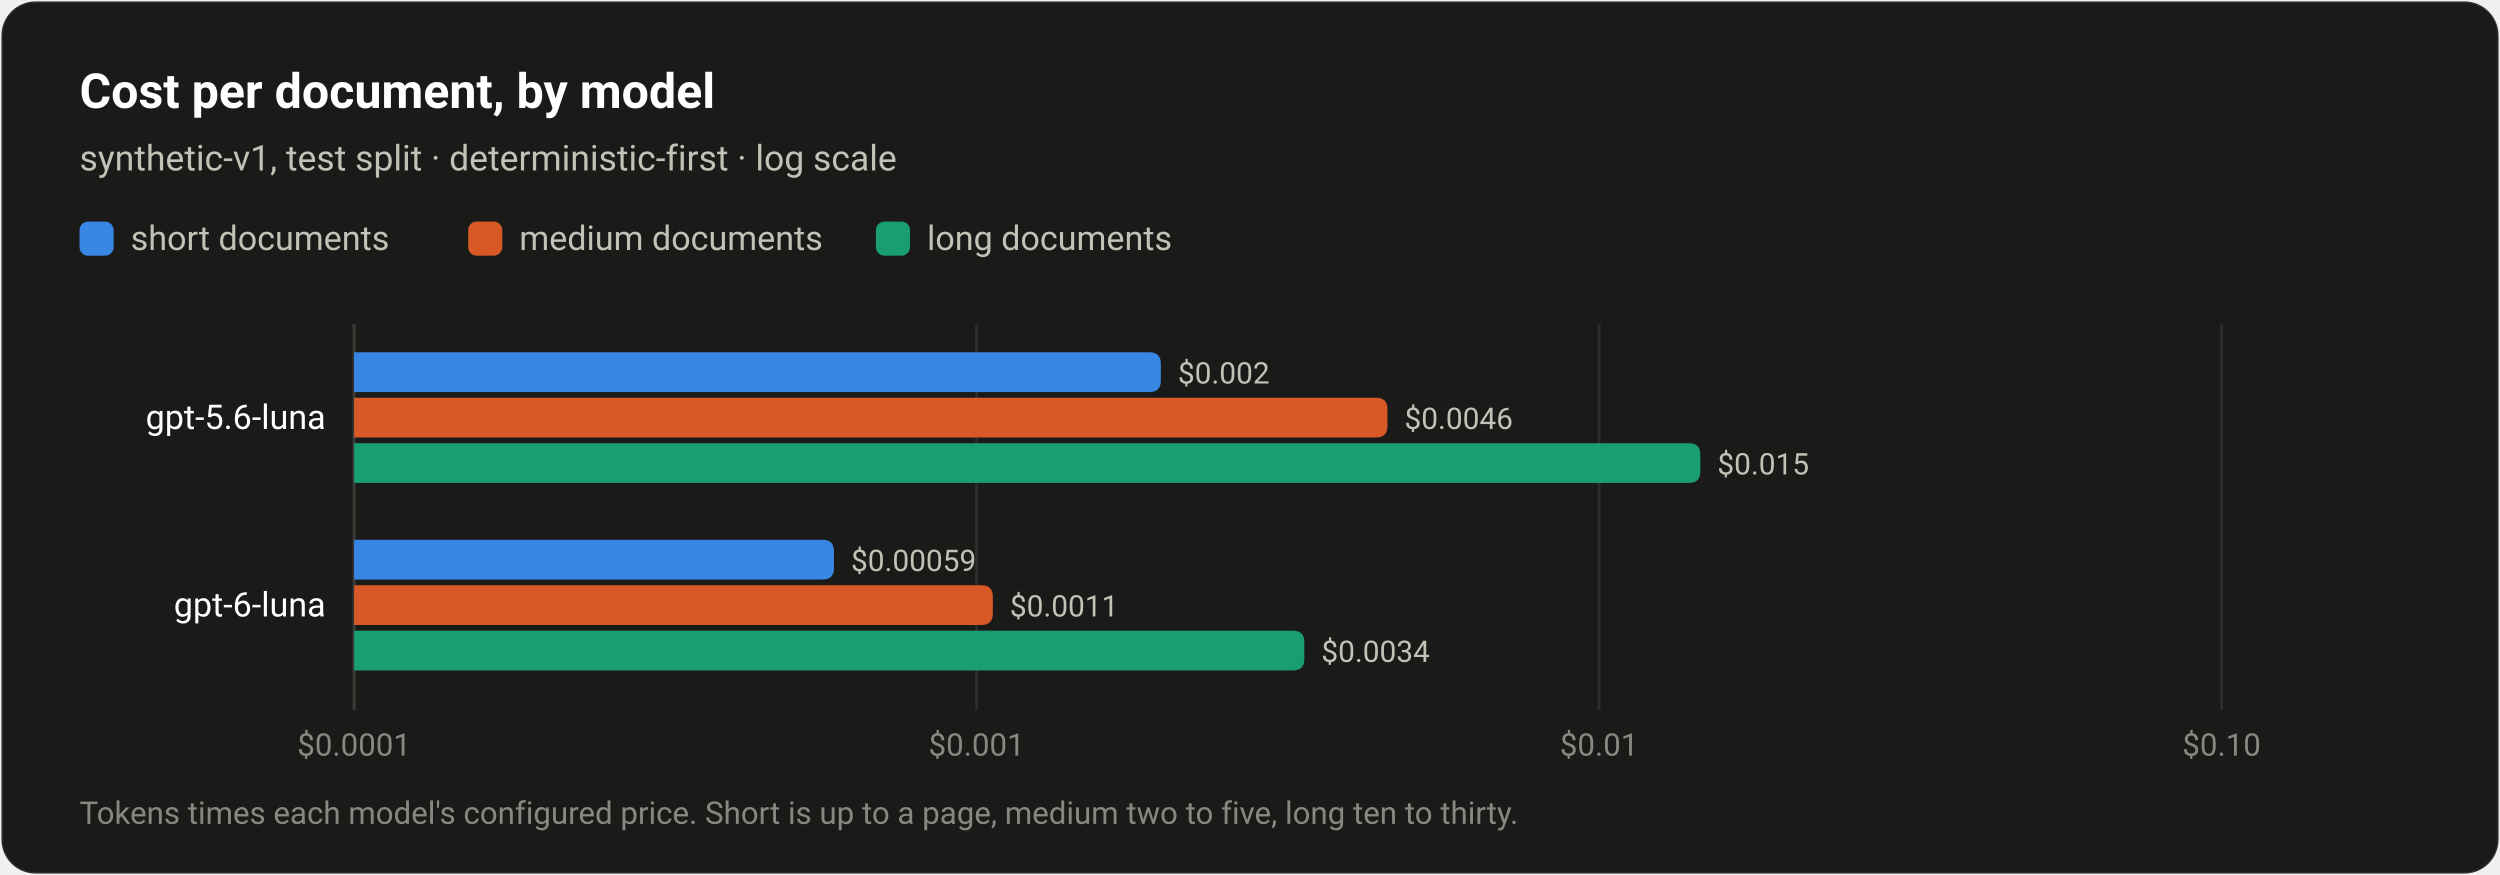
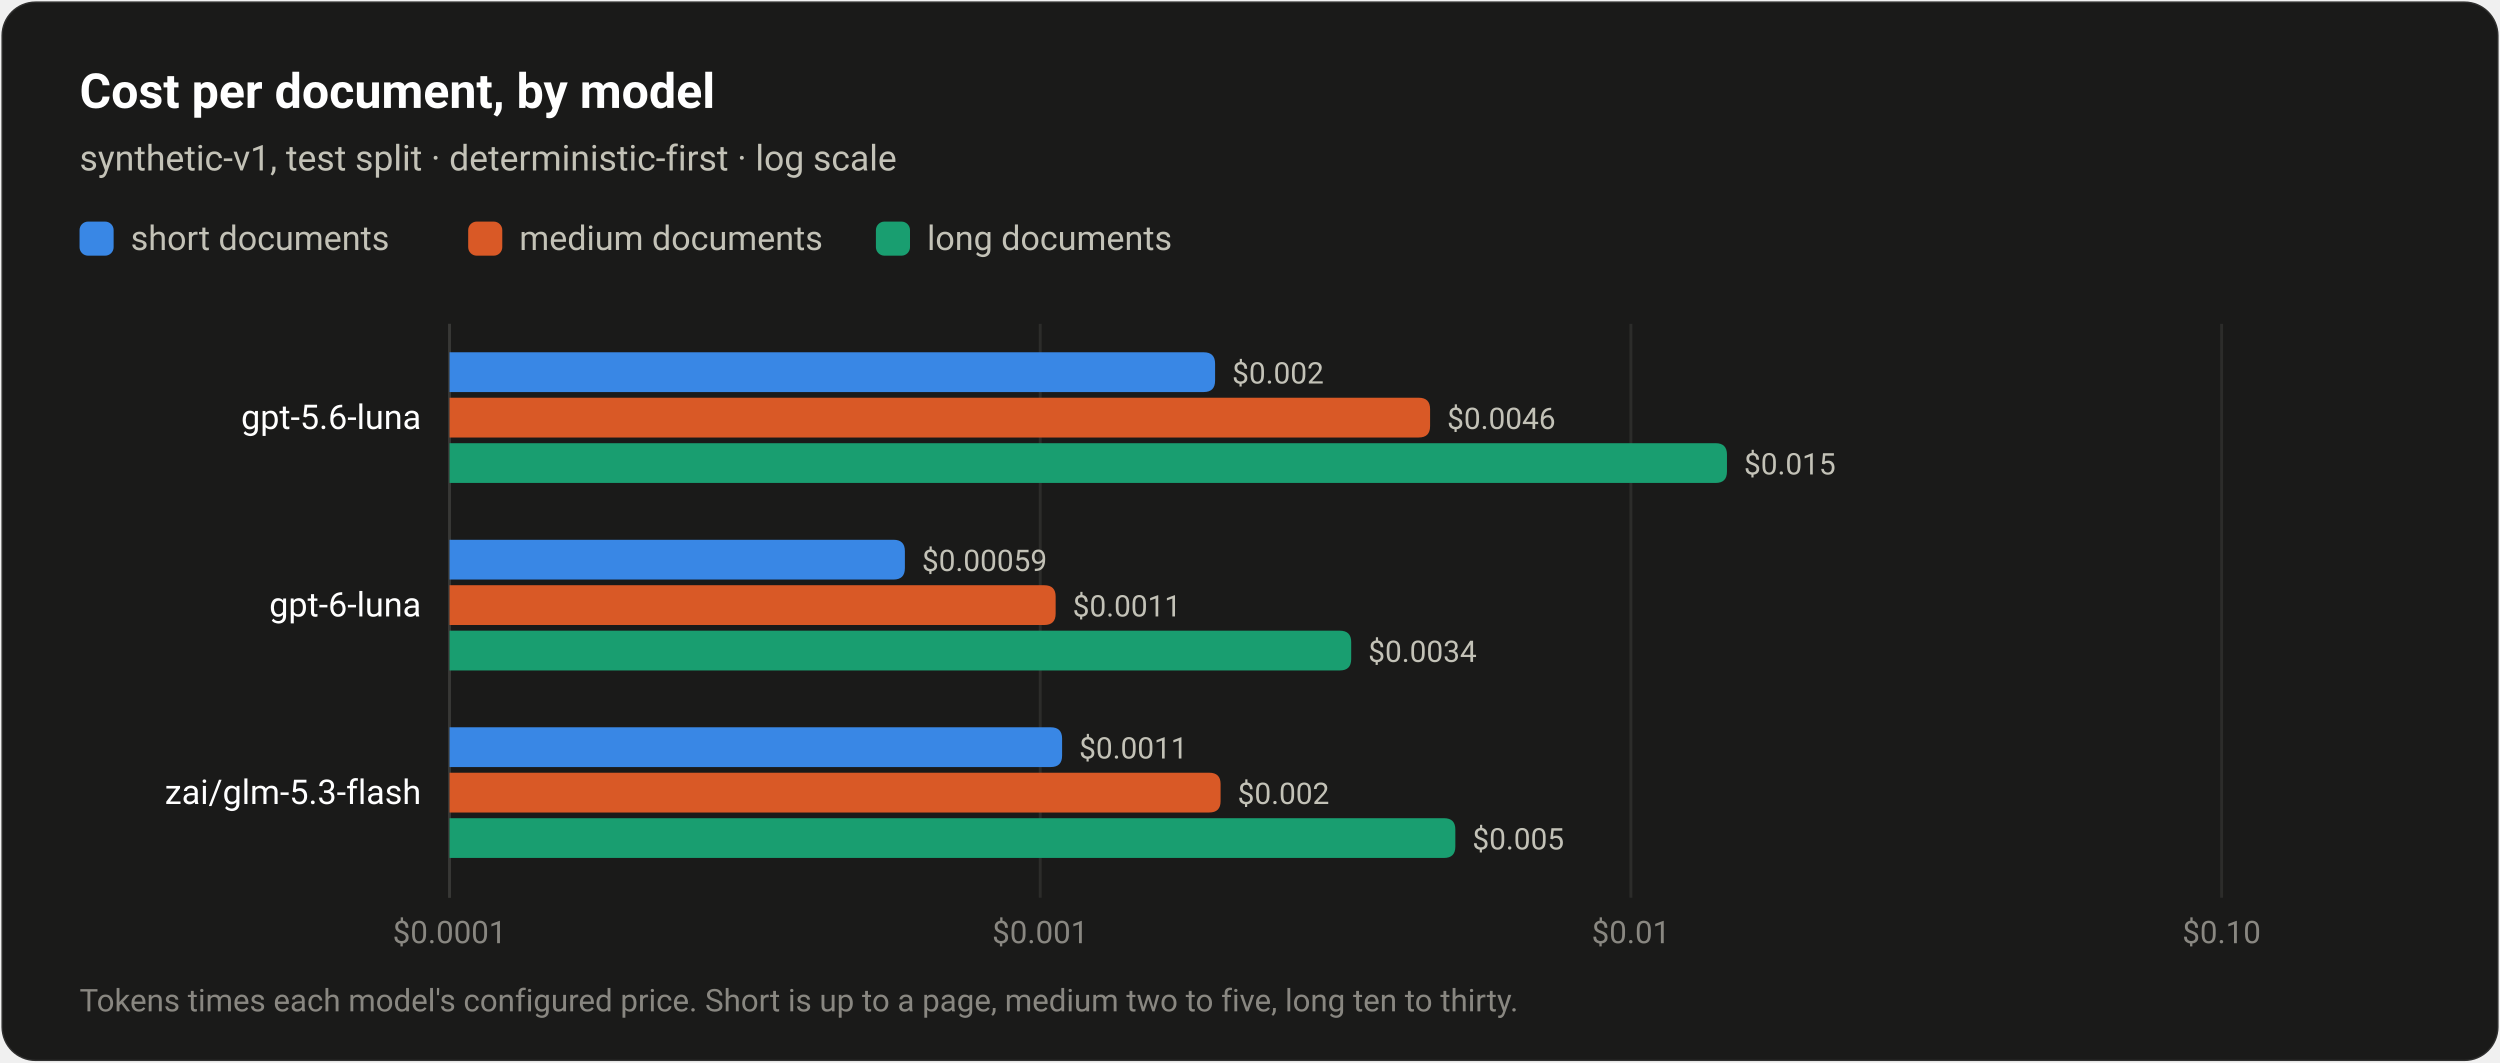
- <svg xmlns="http://www.w3.org/2000/svg" width="880" height="308" viewBox="0 0 880 308" role="img" aria-labelledby="t d" font-family="system-ui, -apple-system, &quot;Segoe UI&quot;, Roboto, sans-serif">
-   <rect x="0.5" y="0.5" width="879" height="307" rx="12" fill="#1a1a19" stroke="rgba(255,255,255,0.10)" />
+ <svg xmlns="http://www.w3.org/2000/svg" width="880" height="374" viewBox="0 0 880 374" role="img" aria-labelledby="t d" font-family="system-ui, -apple-system, &quot;Segoe UI&quot;, Roboto, sans-serif">
+   <rect x="0.5" y="0.5" width="879" height="373" rx="12" fill="#1a1a19" stroke="rgba(255,255,255,0.10)" />
  <text x="28" y="38" font-size="17" font-weight="600" fill="#ffffff">Cost per document, by model</text>
  <text x="28" y="60" font-size="12.5" fill="#c3c2b7">synthetic-v1, test split · deterministic-first · log scale</text>
  <rect x="28" y="78" width="12" height="12" rx="3" fill="#3987e5" />
  <text x="46" y="88" font-size="12" fill="#c3c2b7">short documents</text>
  <rect x="164.8" y="78" width="12" height="12" rx="3" fill="#d95926" />
  <text x="182.8" y="88" font-size="12" fill="#c3c2b7">medium documents</text>
  <rect x="308.32" y="78" width="12" height="12" rx="3" fill="#199e70" />
  <text x="326.32" y="88" font-size="12" fill="#c3c2b7">long documents</text>
-   <line x1="124.64" y1="114" x2="124.64" y2="250" stroke="#2c2c2a" />
-   <text x="124.64" y="266" font-size="11" fill="#898781" text-anchor="middle">$0.0001</text>
-   <line x1="343.76" y1="114" x2="343.76" y2="250" stroke="#2c2c2a" />
-   <text x="343.76" y="266" font-size="11" fill="#898781" text-anchor="middle">$0.001</text>
-   <line x1="562.88" y1="114" x2="562.88" y2="250" stroke="#2c2c2a" />
-   <text x="562.88" y="266" font-size="11" fill="#898781" text-anchor="middle">$0.01</text>
-   <line x1="782" y1="114" x2="782" y2="250" stroke="#2c2c2a" />
-   <text x="782" y="266" font-size="11" fill="#898781" text-anchor="middle">$0.10</text>
-   <line x1="124.64" y1="114" x2="124.64" y2="250" stroke="#383835" />
-   <text x="114.64" y="151" font-size="12" fill="#ffffff" text-anchor="end">gpt-5.6-luna</text>
+   <line x1="158.24" y1="114" x2="158.24" y2="316" stroke="#2c2c2a" />
+   <text x="158.24" y="332" font-size="11" fill="#898781" text-anchor="middle">$0.0001</text>
+   <line x1="366.16" y1="114" x2="366.16" y2="316" stroke="#2c2c2a" />
+   <text x="366.16" y="332" font-size="11" fill="#898781" text-anchor="middle">$0.001</text>
+   <line x1="574.08" y1="114" x2="574.08" y2="316" stroke="#2c2c2a" />
+   <text x="574.08" y="332" font-size="11" fill="#898781" text-anchor="middle">$0.01</text>
+   <line x1="782" y1="114" x2="782" y2="316" stroke="#2c2c2a" />
+   <text x="782" y="332" font-size="11" fill="#898781" text-anchor="middle">$0.10</text>
+   <line x1="158.24" y1="114" x2="158.24" y2="316" stroke="#383835" />
+   <text x="148.24" y="151" font-size="12" fill="#ffffff" text-anchor="end">gpt-5.6-luna</text>
  <g>
-     <path d="M124.64 124H404.62Q408.62 124 408.62 128V134Q408.62 138 404.62 138H124.64Z" fill="#3987e5" />
+     <path d="M158.24 124H423.71Q427.71 124 427.71 128V134Q427.71 138 423.71 138H158.24Z" fill="#3987e5" />
  </g>
-   <text x="414.62" y="135" font-size="10.5" fill="#c3c2b7">$0.002</text>
+   <text x="433.71" y="135" font-size="10.5" fill="#c3c2b7">$0.002</text>
  <g>
-     <path d="M124.64 140H484.38Q488.38 140 488.38 144V150Q488.38 154 484.38 154H124.64Z" fill="#d95926" />
+     <path d="M158.24 140H499.39Q503.39 140 503.39 144V150Q503.39 154 499.39 154H158.24Z" fill="#d95926" />
  </g>
-   <text x="494.38" y="151" font-size="10.5" fill="#c3c2b7">$0.0046</text>
+   <text x="509.39" y="151" font-size="10.5" fill="#c3c2b7">$0.0046</text>
  <g>
-     <path d="M124.64 156H594.51Q598.51 156 598.51 160V166Q598.51 170 594.51 170H124.64Z" fill="#199e70" />
+     <path d="M158.24 156H603.89Q607.89 156 607.89 160V166Q607.89 170 603.89 170H158.24Z" fill="#199e70" />
  </g>
-   <text x="604.51" y="167" font-size="10.5" fill="#c3c2b7">$0.015</text>
-   <text x="114.64" y="217" font-size="12" fill="#ffffff" text-anchor="end">gpt-6-luna</text>
+   <text x="613.89" y="167" font-size="10.5" fill="#c3c2b7">$0.015</text>
+   <text x="148.24" y="217" font-size="12" fill="#ffffff" text-anchor="end">gpt-6-luna</text>
  <g>
-     <path d="M124.64 190H289.55Q293.55 190 293.55 194V200Q293.55 204 289.55 204H124.64Z" fill="#3987e5" />
+     <path d="M158.24 190H314.52Q318.52 190 318.52 194V200Q318.52 204 314.52 204H158.24Z" fill="#3987e5" />
  </g>
-   <text x="299.55" y="201" font-size="10.5" fill="#c3c2b7">$0.00059</text>
+   <text x="324.52" y="201" font-size="10.5" fill="#c3c2b7">$0.00059</text>
  <g>
-     <path d="M124.64 206H345.48Q349.48 206 349.48 210V216Q349.48 220 345.48 220H124.64Z" fill="#d95926" />
+     <path d="M158.24 206H367.59Q371.59 206 371.59 210V216Q371.59 220 367.59 220H158.24Z" fill="#d95926" />
  </g>
-   <text x="355.48" y="217" font-size="10.5" fill="#c3c2b7">$0.0011</text>
+   <text x="377.59" y="217" font-size="10.5" fill="#c3c2b7">$0.0011</text>
  <g>
-     <path d="M124.64 222H455.12Q459.12 222 459.12 226V232Q459.12 236 455.12 236H124.64Z" fill="#199e70" />
+     <path d="M158.24 222H471.62Q475.62 222 475.62 226V232Q475.62 236 471.62 236H158.24Z" fill="#199e70" />
  </g>
-   <text x="465.12" y="233" font-size="10.5" fill="#c3c2b7">$0.0034</text>
-   <text x="28" y="290" font-size="11" fill="#898781">Tokens times each model's configured price. Short is up to a page, medium two to five, long ten to thirty.</text>
+   <text x="481.62" y="233" font-size="10.5" fill="#c3c2b7">$0.0034</text>
+   <text x="148.24" y="283" font-size="12" fill="#ffffff" text-anchor="end">zai/glm-5.3-flash</text>
+   <g>
+     <path d="M158.24 256H369.86Q373.86 256 373.86 260V266Q373.86 270 369.86 270H158.24Z" fill="#3987e5" />
+   </g>
+   <text x="379.86" y="267" font-size="10.5" fill="#c3c2b7">$0.0011</text>
+   <g>
+     <path d="M158.24 272H425.65Q429.65 272 429.65 276V282Q429.65 286 425.65 286H158.24Z" fill="#d95926" />
+   </g>
+   <text x="435.65" y="283" font-size="10.5" fill="#c3c2b7">$0.002</text>
+   <g>
+     <path d="M158.24 288H508.28Q512.28 288 512.28 292V298Q512.28 302 508.28 302H158.24Z" fill="#199e70" />
+   </g>
+   <text x="518.28" y="299" font-size="10.5" fill="#c3c2b7">$0.005</text>
+   <text x="28" y="356" font-size="11" fill="#898781">Tokens times each model's configured price. Short is up to a page, medium two to five, long ten to thirty.</text>
</svg>
